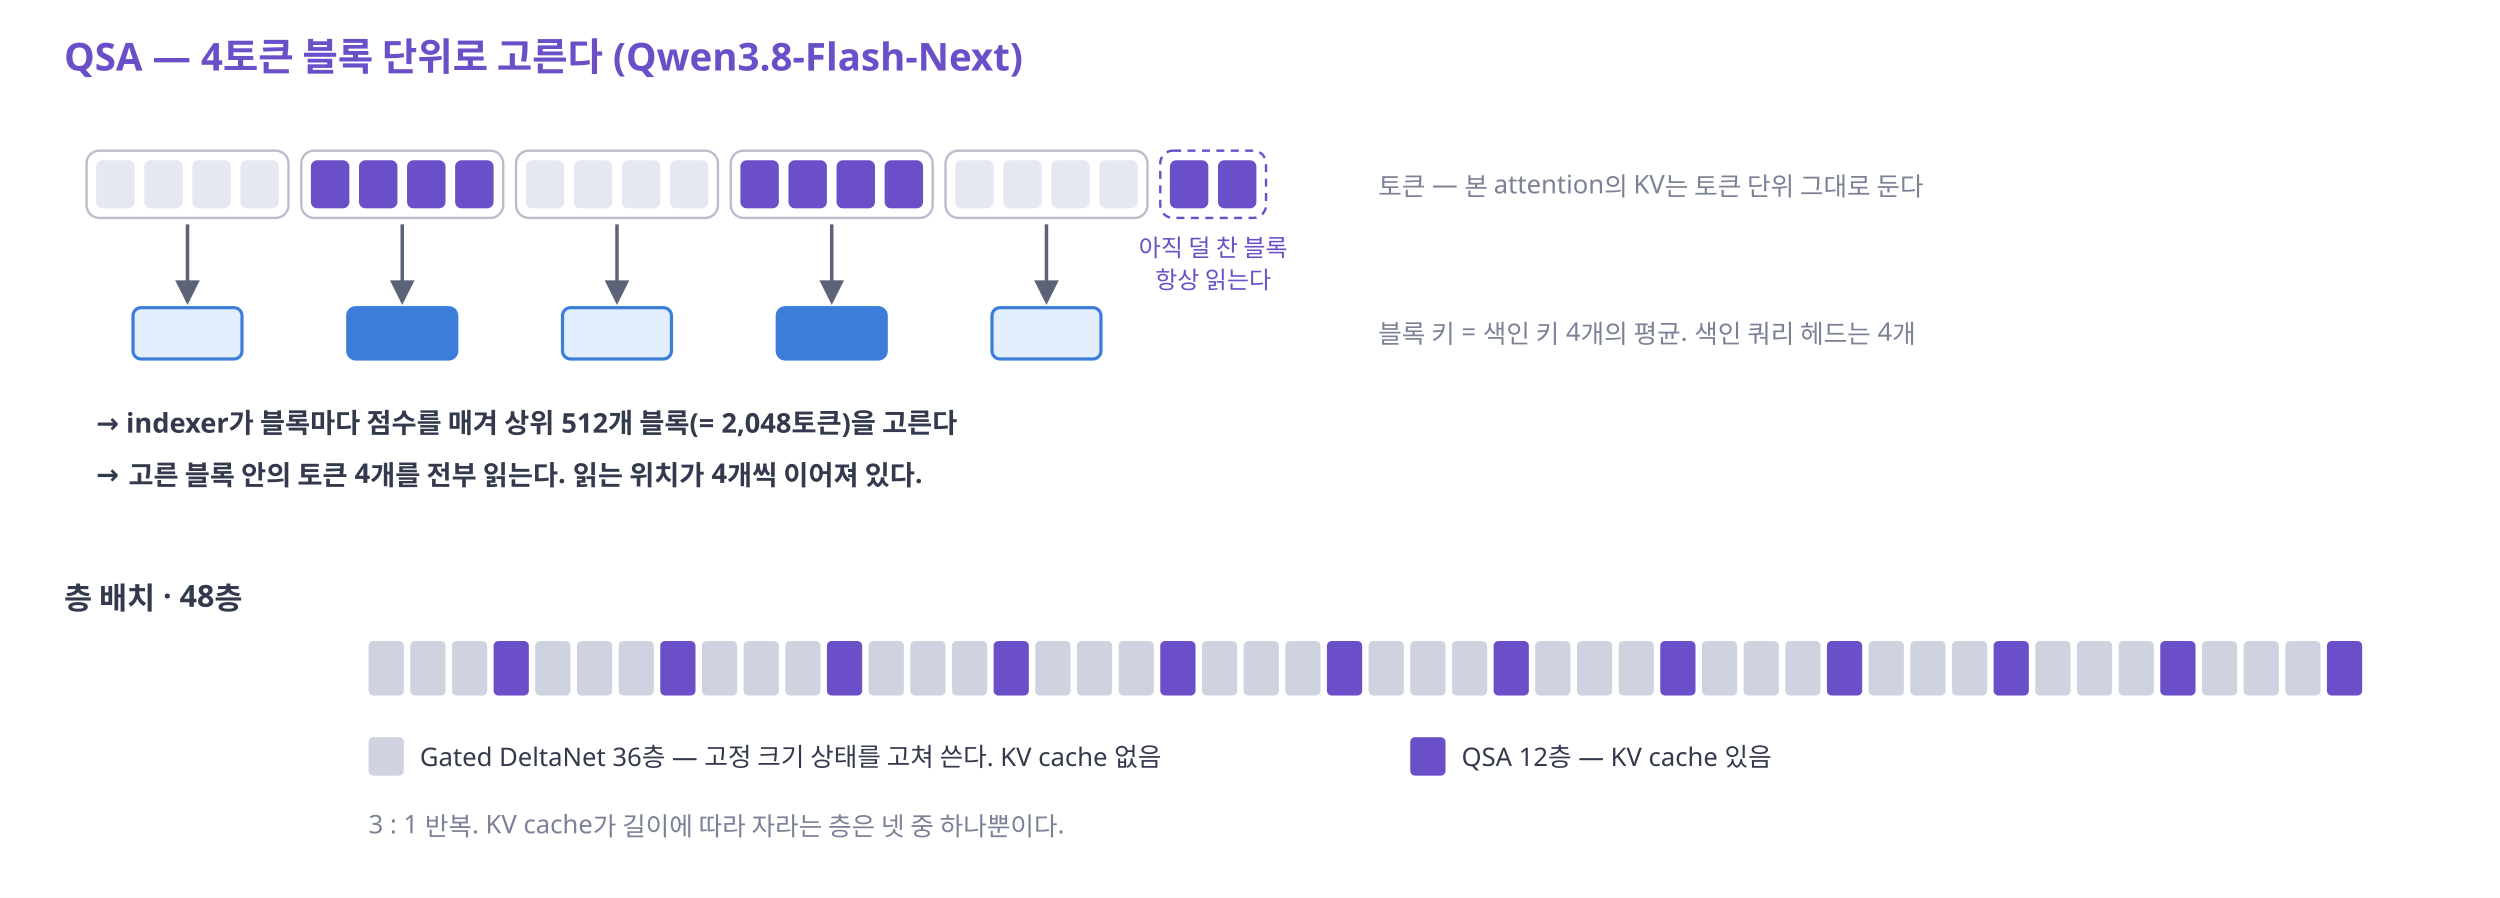
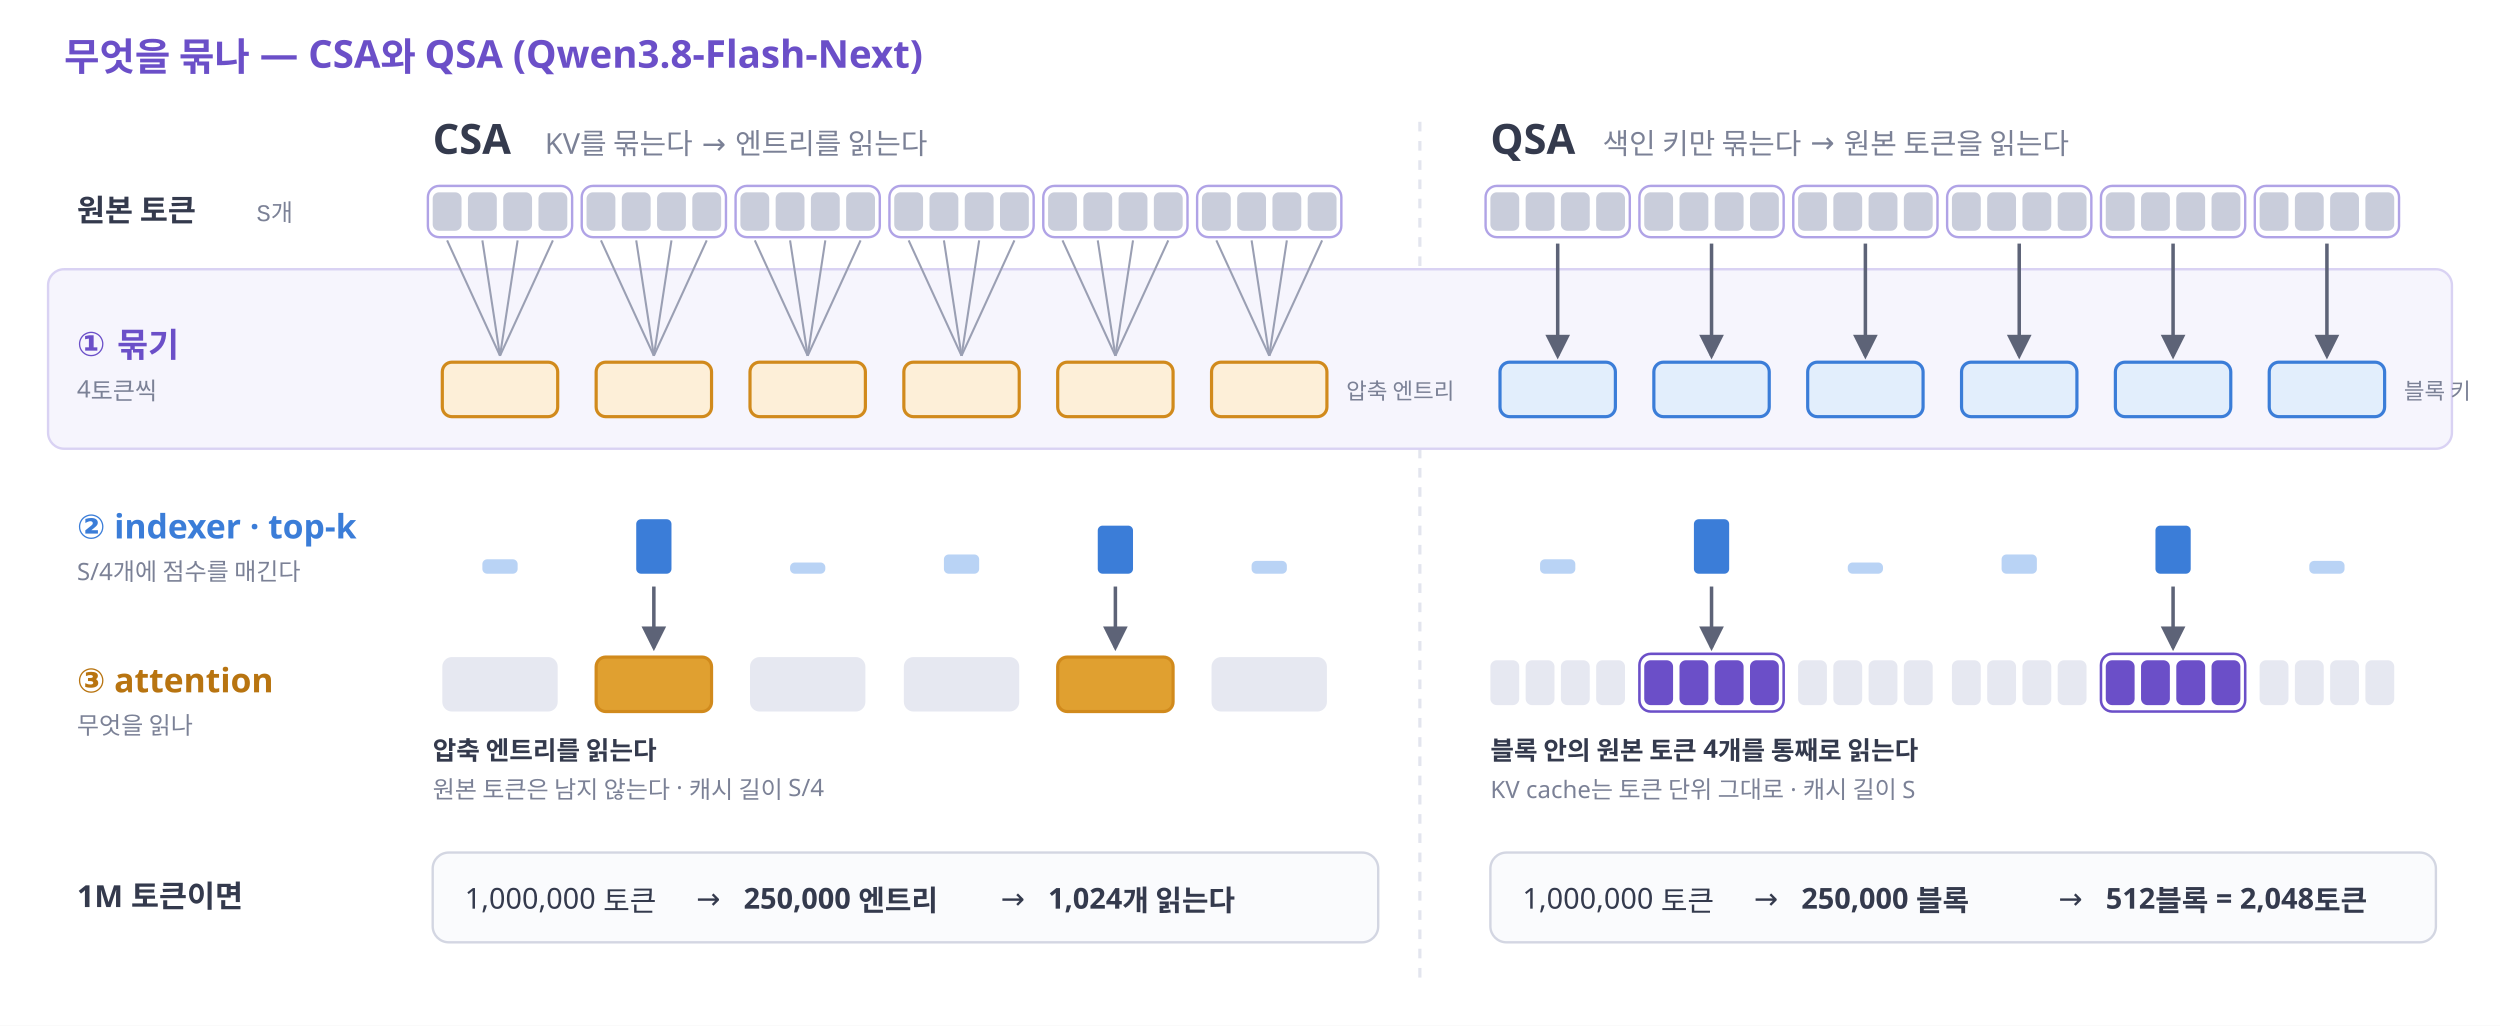
- <svg xmlns="http://www.w3.org/2000/svg" viewBox="0 0 1560 560" width="1560" height="560">
+ <svg xmlns="http://www.w3.org/2000/svg" viewBox="0 0 1560 640" width="1560" height="640">
  <defs>
    <marker id="ah" viewBox="0 0 10 10" refX="8.5" refY="5" markerWidth="7" markerHeight="7" orient="auto-start-reverse">
      <path d="M0,0 L10,5 L0,10 z" fill="#5d6377" />
    </marker>
  </defs>
  <rect width="100%" height="100%" fill="#ffffff" />
-   <text x="40" y="44" font-family="'Noto Sans KR','Malgun Gothic',sans-serif" font-size="24" text-anchor="start" font-weight="700" fill="#6b4fc8">QSA — 4토큰 블록 단위로 고른다 (Qwen3.8-Flash-Next)</text>
-   <rect x="60" y="100" width="24" height="30" rx="4" fill="#e6e8f1" stroke="none" stroke-width="2" />
-   <rect x="90" y="100" width="24" height="30" rx="4" fill="#e6e8f1" stroke="none" stroke-width="2" />
-   <rect x="120" y="100" width="24" height="30" rx="4" fill="#e6e8f1" stroke="none" stroke-width="2" />
-   <rect x="150" y="100" width="24" height="30" rx="4" fill="#e6e8f1" stroke="none" stroke-width="2" />
-   <rect x="194" y="100" width="24" height="30" rx="4" fill="#6b4fc8" stroke="none" stroke-width="2" />
-   <rect x="224" y="100" width="24" height="30" rx="4" fill="#6b4fc8" stroke="none" stroke-width="2" />
-   <rect x="254" y="100" width="24" height="30" rx="4" fill="#6b4fc8" stroke="none" stroke-width="2" />
-   <rect x="284" y="100" width="24" height="30" rx="4" fill="#6b4fc8" stroke="none" stroke-width="2" />
-   <rect x="328" y="100" width="24" height="30" rx="4" fill="#e6e8f1" stroke="none" stroke-width="2" />
-   <rect x="358" y="100" width="24" height="30" rx="4" fill="#e6e8f1" stroke="none" stroke-width="2" />
-   <rect x="388" y="100" width="24" height="30" rx="4" fill="#e6e8f1" stroke="none" stroke-width="2" />
-   <rect x="418" y="100" width="24" height="30" rx="4" fill="#e6e8f1" stroke="none" stroke-width="2" />
-   <rect x="462" y="100" width="24" height="30" rx="4" fill="#6b4fc8" stroke="none" stroke-width="2" />
-   <rect x="492" y="100" width="24" height="30" rx="4" fill="#6b4fc8" stroke="none" stroke-width="2" />
-   <rect x="522" y="100" width="24" height="30" rx="4" fill="#6b4fc8" stroke="none" stroke-width="2" />
-   <rect x="552" y="100" width="24" height="30" rx="4" fill="#6b4fc8" stroke="none" stroke-width="2" />
-   <rect x="596" y="100" width="24" height="30" rx="4" fill="#e6e8f1" stroke="none" stroke-width="2" />
-   <rect x="626" y="100" width="24" height="30" rx="4" fill="#e6e8f1" stroke="none" stroke-width="2" />
-   <rect x="656" y="100" width="24" height="30" rx="4" fill="#e6e8f1" stroke="none" stroke-width="2" />
-   <rect x="686" y="100" width="24" height="30" rx="4" fill="#e6e8f1" stroke="none" stroke-width="2" />
-   <rect x="730" y="100" width="24" height="30" rx="4" fill="#6b4fc8" stroke="none" stroke-width="2" />
-   <rect x="760" y="100" width="24" height="30" rx="4" fill="#6b4fc8" stroke="none" stroke-width="2" />
-   <rect x="54" y="94" width="126" height="42" rx="8" fill="none" stroke="#b9bdcc" stroke-width="1.5" />
-   <line x1="117" y1="140" x2="117" y2="188" stroke="#5d6377" stroke-width="2.2" marker-end="url(#ah)" />
-   <rect x="83" y="192" width="68" height="32" rx="5" fill="#e2eefc" stroke="#3b7dd8" stroke-width="2" />
-   <rect x="188" y="94" width="126" height="42" rx="8" fill="none" stroke="#b9bdcc" stroke-width="1.5" />
-   <line x1="251" y1="140" x2="251" y2="188" stroke="#5d6377" stroke-width="2.2" marker-end="url(#ah)" />
-   <rect x="217" y="192" width="68" height="32" rx="5" fill="#3b7dd8" stroke="#3b7dd8" stroke-width="2" />
-   <rect x="322" y="94" width="126" height="42" rx="8" fill="none" stroke="#b9bdcc" stroke-width="1.5" />
-   <line x1="385" y1="140" x2="385" y2="188" stroke="#5d6377" stroke-width="2.2" marker-end="url(#ah)" />
-   <rect x="351" y="192" width="68" height="32" rx="5" fill="#e2eefc" stroke="#3b7dd8" stroke-width="2" />
-   <rect x="456" y="94" width="126" height="42" rx="8" fill="none" stroke="#b9bdcc" stroke-width="1.5" />
-   <line x1="519" y1="140" x2="519" y2="188" stroke="#5d6377" stroke-width="2.2" marker-end="url(#ah)" />
-   <rect x="485" y="192" width="68" height="32" rx="5" fill="#3b7dd8" stroke="#3b7dd8" stroke-width="2" />
-   <rect x="590" y="94" width="126" height="42" rx="8" fill="none" stroke="#b9bdcc" stroke-width="1.5" />
-   <line x1="653" y1="140" x2="653" y2="188" stroke="#5d6377" stroke-width="2.2" marker-end="url(#ah)" />
-   <rect x="619" y="192" width="68" height="32" rx="5" fill="#e2eefc" stroke="#3b7dd8" stroke-width="2" />
-   <rect x="724" y="94" width="66" height="42" rx="8" fill="none" stroke="#6b4fc8" stroke-width="1.5" stroke-dasharray="5 4" />
-   <text x="757" y="160" font-family="'Noto Sans KR','Malgun Gothic',sans-serif" font-size="15" text-anchor="middle" font-weight="400" fill="#6b4fc8">아직 덜 찬 블록</text>
-   <text x="757" y="180" font-family="'Noto Sans KR','Malgun Gothic',sans-serif" font-size="15" text-anchor="middle" font-weight="400" fill="#6b4fc8">항상 읽는다</text>
-   <text x="860" y="122" font-family="'Noto Sans KR','Malgun Gothic',sans-serif" font-size="16" text-anchor="start" font-weight="400" fill="#7b8196">토큰 — 본 attention의 KV는 토큰 단위 그대로 둔다</text>
-   <text x="860" y="214" font-family="'Noto Sans KR','Malgun Gothic',sans-serif" font-size="16" text-anchor="start" font-weight="400" fill="#7b8196">블록 키 = 색인 키 4개의 평균.  색인 쿼리 헤드는 4개</text>
-   <text x="60" y="270" font-family="'Noto Sans KR','Malgun Gothic',sans-serif" font-size="17" text-anchor="start" font-weight="600" fill="#343a4d">→  indexer가 블록마다 점수를 매겨 상위 512개 블록(= 2,048토큰)을 고른다</text>
-   <text x="60" y="302" font-family="'Noto Sans KR','Malgun Gothic',sans-serif" font-size="17" text-anchor="start" font-weight="600" fill="#343a4d">→  고른 블록 안의 토큰 4개를 전부 읽는다.  읽는 위치가 4개씩 이어져 있다.</text>
-   <text x="40" y="380" font-family="'Noto Sans KR','Malgun Gothic',sans-serif" font-size="19" text-anchor="start" font-weight="700" fill="#343a4d">층 배치 · 48층</text>
-   <rect x="230" y="400" width="22" height="34" rx="3" fill="#cfd3e0" stroke="none" stroke-width="2" />
-   <rect x="256" y="400" width="22" height="34" rx="3" fill="#cfd3e0" stroke="none" stroke-width="2" />
-   <rect x="282" y="400" width="22" height="34" rx="3" fill="#cfd3e0" stroke="none" stroke-width="2" />
-   <rect x="308" y="400" width="22" height="34" rx="3" fill="#6b4fc8" stroke="none" stroke-width="2" />
-   <rect x="334" y="400" width="22" height="34" rx="3" fill="#cfd3e0" stroke="none" stroke-width="2" />
-   <rect x="360" y="400" width="22" height="34" rx="3" fill="#cfd3e0" stroke="none" stroke-width="2" />
-   <rect x="386" y="400" width="22" height="34" rx="3" fill="#cfd3e0" stroke="none" stroke-width="2" />
-   <rect x="412" y="400" width="22" height="34" rx="3" fill="#6b4fc8" stroke="none" stroke-width="2" />
-   <rect x="438" y="400" width="22" height="34" rx="3" fill="#cfd3e0" stroke="none" stroke-width="2" />
-   <rect x="464" y="400" width="22" height="34" rx="3" fill="#cfd3e0" stroke="none" stroke-width="2" />
-   <rect x="490" y="400" width="22" height="34" rx="3" fill="#cfd3e0" stroke="none" stroke-width="2" />
-   <rect x="516" y="400" width="22" height="34" rx="3" fill="#6b4fc8" stroke="none" stroke-width="2" />
-   <rect x="542" y="400" width="22" height="34" rx="3" fill="#cfd3e0" stroke="none" stroke-width="2" />
-   <rect x="568" y="400" width="22" height="34" rx="3" fill="#cfd3e0" stroke="none" stroke-width="2" />
-   <rect x="594" y="400" width="22" height="34" rx="3" fill="#cfd3e0" stroke="none" stroke-width="2" />
-   <rect x="620" y="400" width="22" height="34" rx="3" fill="#6b4fc8" stroke="none" stroke-width="2" />
-   <rect x="646" y="400" width="22" height="34" rx="3" fill="#cfd3e0" stroke="none" stroke-width="2" />
-   <rect x="672" y="400" width="22" height="34" rx="3" fill="#cfd3e0" stroke="none" stroke-width="2" />
-   <rect x="698" y="400" width="22" height="34" rx="3" fill="#cfd3e0" stroke="none" stroke-width="2" />
-   <rect x="724" y="400" width="22" height="34" rx="3" fill="#6b4fc8" stroke="none" stroke-width="2" />
-   <rect x="750" y="400" width="22" height="34" rx="3" fill="#cfd3e0" stroke="none" stroke-width="2" />
-   <rect x="776" y="400" width="22" height="34" rx="3" fill="#cfd3e0" stroke="none" stroke-width="2" />
-   <rect x="802" y="400" width="22" height="34" rx="3" fill="#cfd3e0" stroke="none" stroke-width="2" />
-   <rect x="828" y="400" width="22" height="34" rx="3" fill="#6b4fc8" stroke="none" stroke-width="2" />
-   <rect x="854" y="400" width="22" height="34" rx="3" fill="#cfd3e0" stroke="none" stroke-width="2" />
-   <rect x="880" y="400" width="22" height="34" rx="3" fill="#cfd3e0" stroke="none" stroke-width="2" />
-   <rect x="906" y="400" width="22" height="34" rx="3" fill="#cfd3e0" stroke="none" stroke-width="2" />
-   <rect x="932" y="400" width="22" height="34" rx="3" fill="#6b4fc8" stroke="none" stroke-width="2" />
-   <rect x="958" y="400" width="22" height="34" rx="3" fill="#cfd3e0" stroke="none" stroke-width="2" />
-   <rect x="984" y="400" width="22" height="34" rx="3" fill="#cfd3e0" stroke="none" stroke-width="2" />
-   <rect x="1010" y="400" width="22" height="34" rx="3" fill="#cfd3e0" stroke="none" stroke-width="2" />
-   <rect x="1036" y="400" width="22" height="34" rx="3" fill="#6b4fc8" stroke="none" stroke-width="2" />
-   <rect x="1062" y="400" width="22" height="34" rx="3" fill="#cfd3e0" stroke="none" stroke-width="2" />
-   <rect x="1088" y="400" width="22" height="34" rx="3" fill="#cfd3e0" stroke="none" stroke-width="2" />
-   <rect x="1114" y="400" width="22" height="34" rx="3" fill="#cfd3e0" stroke="none" stroke-width="2" />
-   <rect x="1140" y="400" width="22" height="34" rx="3" fill="#6b4fc8" stroke="none" stroke-width="2" />
-   <rect x="1166" y="400" width="22" height="34" rx="3" fill="#cfd3e0" stroke="none" stroke-width="2" />
-   <rect x="1192" y="400" width="22" height="34" rx="3" fill="#cfd3e0" stroke="none" stroke-width="2" />
-   <rect x="1218" y="400" width="22" height="34" rx="3" fill="#cfd3e0" stroke="none" stroke-width="2" />
-   <rect x="1244" y="400" width="22" height="34" rx="3" fill="#6b4fc8" stroke="none" stroke-width="2" />
-   <rect x="1270" y="400" width="22" height="34" rx="3" fill="#cfd3e0" stroke="none" stroke-width="2" />
-   <rect x="1296" y="400" width="22" height="34" rx="3" fill="#cfd3e0" stroke="none" stroke-width="2" />
-   <rect x="1322" y="400" width="22" height="34" rx="3" fill="#cfd3e0" stroke="none" stroke-width="2" />
-   <rect x="1348" y="400" width="22" height="34" rx="3" fill="#6b4fc8" stroke="none" stroke-width="2" />
-   <rect x="1374" y="400" width="22" height="34" rx="3" fill="#cfd3e0" stroke="none" stroke-width="2" />
-   <rect x="1400" y="400" width="22" height="34" rx="3" fill="#cfd3e0" stroke="none" stroke-width="2" />
-   <rect x="1426" y="400" width="22" height="34" rx="3" fill="#cfd3e0" stroke="none" stroke-width="2" />
-   <rect x="1452" y="400" width="22" height="34" rx="3" fill="#6b4fc8" stroke="none" stroke-width="2" />
-   <rect x="230" y="460" width="22" height="24" rx="3" fill="#cfd3e0" stroke="none" stroke-width="2" />
-   <text x="262" y="478" font-family="'Noto Sans KR','Malgun Gothic',sans-serif" font-size="16" text-anchor="start" font-weight="400" fill="#343a4d">Gated DeltaNet 36층 — 고정 크기 상태를 고쳐 쓴다. KV cache 없음</text>
-   <rect x="880" y="460" width="22" height="24" rx="3" fill="#6b4fc8" stroke="none" stroke-width="2" />
-   <text x="912" y="478" font-family="'Noto Sans KR','Malgun Gothic',sans-serif" font-size="16" text-anchor="start" font-weight="400" fill="#343a4d">QSA 12층 — KV cache 있음</text>
-   <text x="230" y="520" font-family="'Noto Sans KR','Malgun Gothic',sans-serif" font-size="16" text-anchor="start" font-weight="400" fill="#7b8196">3 : 1 반복.  KV cache가 길이에 따라 자라는 층은 넷 중 하나뿐이다.</text>
+   <text x="40" y="44" font-family="'Noto Sans KR','Malgun Gothic',sans-serif" font-size="24" text-anchor="start" font-weight="700" fill="#6b4fc8">무엇을 묶나 — CSA와 QSA (Qwen3.8-Flash-Next)</text>
+   <text x="270" y="96" font-family="'Noto Sans KR','Malgun Gothic',sans-serif" font-size="26" text-anchor="start" font-weight="700" fill="#343a4d">CSA</text>
+   <text x="340" y="96" font-family="'Noto Sans KR','Malgun Gothic',sans-serif" font-size="18" text-anchor="start" font-weight="400" fill="#7b8196">KV를 묶는다 → 엔트리를 읽는다</text>
+   <text x="930" y="96" font-family="'Noto Sans KR','Malgun Gothic',sans-serif" font-size="26" text-anchor="start" font-weight="700" fill="#343a4d">QSA</text>
+   <text x="1000" y="96" font-family="'Noto Sans KR','Malgun Gothic',sans-serif" font-size="18" text-anchor="start" font-weight="400" fill="#7b8196">색인 키만 묶는다 → 원본 토큰을 읽는다</text>
+   <line x1="886" y1="76" x2="886" y2="610" stroke="#e3e5ee" stroke-width="2" stroke-dasharray="6 6" />
+   <rect x="30" y="168" width="1500" height="112" rx="10" fill="#f6f5fd" stroke="#d9d2f3" stroke-width="1.5" />
+   <text x="48" y="138" font-family="'Noto Sans KR','Malgun Gothic',sans-serif" font-size="19" text-anchor="start" font-weight="700" fill="#343a4d">원본 토큰</text>
+   <text x="160" y="138" font-family="Consolas,'Courier New',monospace" font-size="15" text-anchor="start" font-weight="400" fill="#7b8196">S개</text>
+   <text x="48" y="222" font-family="'Noto Sans KR','Malgun Gothic',sans-serif" font-size="21" text-anchor="start" font-weight="700" fill="#6b4fc8">① 묶기</text>
+   <text x="48" y="248" font-family="'Noto Sans KR','Malgun Gothic',sans-serif" font-size="15" text-anchor="start" font-weight="400" fill="#7b8196">4토큰씩</text>
+   <text x="48" y="336" font-family="'Noto Sans KR','Malgun Gothic',sans-serif" font-size="21" text-anchor="start" font-weight="700" fill="#3b7dd8">② indexer · top-k</text>
+   <text x="48" y="362" font-family="'Noto Sans KR','Malgun Gothic',sans-serif" font-size="15" text-anchor="start" font-weight="400" fill="#7b8196">S/4개에 점수를 매긴다</text>
+   <text x="48" y="432" font-family="'Noto Sans KR','Malgun Gothic',sans-serif" font-size="21" text-anchor="start" font-weight="700" fill="#b87410">③ attention</text>
+   <text x="48" y="458" font-family="'Noto Sans KR','Malgun Gothic',sans-serif" font-size="15" text-anchor="start" font-weight="400" fill="#7b8196">무엇을 읽나</text>
+   <text x="48" y="566" font-family="'Noto Sans KR','Malgun Gothic',sans-serif" font-size="19" text-anchor="start" font-weight="700" fill="#343a4d">1M 토큰이면</text>
+   <rect x="270" y="120" width="18" height="24" rx="4" fill="#c9cddb" stroke="none" stroke-width="2" />
+   <rect x="292" y="120" width="18" height="24" rx="4" fill="#c9cddb" stroke="none" stroke-width="2" />
+   <rect x="314" y="120" width="18" height="24" rx="4" fill="#c9cddb" stroke="none" stroke-width="2" />
+   <rect x="336" y="120" width="18" height="24" rx="4" fill="#c9cddb" stroke="none" stroke-width="2" />
+   <rect x="267" y="116" width="90" height="32" rx="7" fill="none" stroke="#b0a3e6" stroke-width="1.5" />
+   <line x1="279.0" y1="150" x2="312.0" y2="222" stroke="#9a9fb3" stroke-width="1.3" />
+   <line x1="301.0" y1="150" x2="312.0" y2="222" stroke="#9a9fb3" stroke-width="1.3" />
+   <line x1="323.0" y1="150" x2="312.0" y2="222" stroke="#9a9fb3" stroke-width="1.3" />
+   <line x1="345.0" y1="150" x2="312.0" y2="222" stroke="#9a9fb3" stroke-width="1.3" />
+   <rect x="276.0" y="226" width="72" height="34" rx="6" fill="#fdefd8" stroke="#d18a1c" stroke-width="2" />
+   <rect x="301.0" y="349" width="22" height="9" rx="3" fill="#b9d3f5" stroke="none" stroke-width="2" />
+   <rect x="276.0" y="410" width="72" height="34" rx="6" fill="#e6e8f1" stroke="none" stroke-width="2" />
+   <rect x="366" y="120" width="18" height="24" rx="4" fill="#c9cddb" stroke="none" stroke-width="2" />
+   <rect x="388" y="120" width="18" height="24" rx="4" fill="#c9cddb" stroke="none" stroke-width="2" />
+   <rect x="410" y="120" width="18" height="24" rx="4" fill="#c9cddb" stroke="none" stroke-width="2" />
+   <rect x="432" y="120" width="18" height="24" rx="4" fill="#c9cddb" stroke="none" stroke-width="2" />
+   <rect x="363" y="116" width="90" height="32" rx="7" fill="none" stroke="#b0a3e6" stroke-width="1.5" />
+   <line x1="375.0" y1="150" x2="408.0" y2="222" stroke="#9a9fb3" stroke-width="1.3" />
+   <line x1="397.0" y1="150" x2="408.0" y2="222" stroke="#9a9fb3" stroke-width="1.3" />
+   <line x1="419.0" y1="150" x2="408.0" y2="222" stroke="#9a9fb3" stroke-width="1.3" />
+   <line x1="441.0" y1="150" x2="408.0" y2="222" stroke="#9a9fb3" stroke-width="1.3" />
+   <rect x="372.0" y="226" width="72" height="34" rx="6" fill="#fdefd8" stroke="#d18a1c" stroke-width="2" />
+   <rect x="397.0" y="324" width="22" height="34" rx="3" fill="#3b7dd8" stroke="none" stroke-width="2" />
+   <line x1="408.0" y1="366" x2="408.0" y2="404" stroke="#5d6377" stroke-width="2.2" marker-end="url(#ah)" />
+   <rect x="372.0" y="410" width="72" height="34" rx="6" fill="#e0a030" stroke="#d18a1c" stroke-width="2" />
+   <rect x="462" y="120" width="18" height="24" rx="4" fill="#c9cddb" stroke="none" stroke-width="2" />
+   <rect x="484" y="120" width="18" height="24" rx="4" fill="#c9cddb" stroke="none" stroke-width="2" />
+   <rect x="506" y="120" width="18" height="24" rx="4" fill="#c9cddb" stroke="none" stroke-width="2" />
+   <rect x="528" y="120" width="18" height="24" rx="4" fill="#c9cddb" stroke="none" stroke-width="2" />
+   <rect x="459" y="116" width="90" height="32" rx="7" fill="none" stroke="#b0a3e6" stroke-width="1.5" />
+   <line x1="471.0" y1="150" x2="504.0" y2="222" stroke="#9a9fb3" stroke-width="1.3" />
+   <line x1="493.0" y1="150" x2="504.0" y2="222" stroke="#9a9fb3" stroke-width="1.3" />
+   <line x1="515.0" y1="150" x2="504.0" y2="222" stroke="#9a9fb3" stroke-width="1.3" />
+   <line x1="537.0" y1="150" x2="504.0" y2="222" stroke="#9a9fb3" stroke-width="1.3" />
+   <rect x="468.0" y="226" width="72" height="34" rx="6" fill="#fdefd8" stroke="#d18a1c" stroke-width="2" />
+   <rect x="493.0" y="351" width="22" height="7" rx="3" fill="#b9d3f5" stroke="none" stroke-width="2" />
+   <rect x="468.0" y="410" width="72" height="34" rx="6" fill="#e6e8f1" stroke="none" stroke-width="2" />
+   <rect x="558" y="120" width="18" height="24" rx="4" fill="#c9cddb" stroke="none" stroke-width="2" />
+   <rect x="580" y="120" width="18" height="24" rx="4" fill="#c9cddb" stroke="none" stroke-width="2" />
+   <rect x="602" y="120" width="18" height="24" rx="4" fill="#c9cddb" stroke="none" stroke-width="2" />
+   <rect x="624" y="120" width="18" height="24" rx="4" fill="#c9cddb" stroke="none" stroke-width="2" />
+   <rect x="555" y="116" width="90" height="32" rx="7" fill="none" stroke="#b0a3e6" stroke-width="1.5" />
+   <line x1="567.0" y1="150" x2="600.0" y2="222" stroke="#9a9fb3" stroke-width="1.3" />
+   <line x1="589.0" y1="150" x2="600.0" y2="222" stroke="#9a9fb3" stroke-width="1.3" />
+   <line x1="611.0" y1="150" x2="600.0" y2="222" stroke="#9a9fb3" stroke-width="1.3" />
+   <line x1="633.0" y1="150" x2="600.0" y2="222" stroke="#9a9fb3" stroke-width="1.3" />
+   <rect x="564.0" y="226" width="72" height="34" rx="6" fill="#fdefd8" stroke="#d18a1c" stroke-width="2" />
+   <rect x="589.0" y="346" width="22" height="12" rx="3" fill="#b9d3f5" stroke="none" stroke-width="2" />
+   <rect x="564.0" y="410" width="72" height="34" rx="6" fill="#e6e8f1" stroke="none" stroke-width="2" />
+   <rect x="654" y="120" width="18" height="24" rx="4" fill="#c9cddb" stroke="none" stroke-width="2" />
+   <rect x="676" y="120" width="18" height="24" rx="4" fill="#c9cddb" stroke="none" stroke-width="2" />
+   <rect x="698" y="120" width="18" height="24" rx="4" fill="#c9cddb" stroke="none" stroke-width="2" />
+   <rect x="720" y="120" width="18" height="24" rx="4" fill="#c9cddb" stroke="none" stroke-width="2" />
+   <rect x="651" y="116" width="90" height="32" rx="7" fill="none" stroke="#b0a3e6" stroke-width="1.5" />
+   <line x1="663.0" y1="150" x2="696.0" y2="222" stroke="#9a9fb3" stroke-width="1.3" />
+   <line x1="685.0" y1="150" x2="696.0" y2="222" stroke="#9a9fb3" stroke-width="1.3" />
+   <line x1="707.0" y1="150" x2="696.0" y2="222" stroke="#9a9fb3" stroke-width="1.3" />
+   <line x1="729.0" y1="150" x2="696.0" y2="222" stroke="#9a9fb3" stroke-width="1.3" />
+   <rect x="660.0" y="226" width="72" height="34" rx="6" fill="#fdefd8" stroke="#d18a1c" stroke-width="2" />
+   <rect x="685.0" y="328" width="22" height="30" rx="3" fill="#3b7dd8" stroke="none" stroke-width="2" />
+   <line x1="696.0" y1="366" x2="696.0" y2="404" stroke="#5d6377" stroke-width="2.2" marker-end="url(#ah)" />
+   <rect x="660.0" y="410" width="72" height="34" rx="6" fill="#e0a030" stroke="#d18a1c" stroke-width="2" />
+   <rect x="750" y="120" width="18" height="24" rx="4" fill="#c9cddb" stroke="none" stroke-width="2" />
+   <rect x="772" y="120" width="18" height="24" rx="4" fill="#c9cddb" stroke="none" stroke-width="2" />
+   <rect x="794" y="120" width="18" height="24" rx="4" fill="#c9cddb" stroke="none" stroke-width="2" />
+   <rect x="816" y="120" width="18" height="24" rx="4" fill="#c9cddb" stroke="none" stroke-width="2" />
+   <rect x="747" y="116" width="90" height="32" rx="7" fill="none" stroke="#b0a3e6" stroke-width="1.5" />
+   <line x1="759.0" y1="150" x2="792.0" y2="222" stroke="#9a9fb3" stroke-width="1.3" />
+   <line x1="781.0" y1="150" x2="792.0" y2="222" stroke="#9a9fb3" stroke-width="1.3" />
+   <line x1="803.0" y1="150" x2="792.0" y2="222" stroke="#9a9fb3" stroke-width="1.3" />
+   <line x1="825.0" y1="150" x2="792.0" y2="222" stroke="#9a9fb3" stroke-width="1.3" />
+   <rect x="756.0" y="226" width="72" height="34" rx="6" fill="#fdefd8" stroke="#d18a1c" stroke-width="2" />
+   <rect x="781.0" y="350" width="22" height="8" rx="3" fill="#b9d3f5" stroke="none" stroke-width="2" />
+   <rect x="756.0" y="410" width="72" height="34" rx="6" fill="#e6e8f1" stroke="none" stroke-width="2" />
+   <rect x="930" y="120" width="18" height="24" rx="4" fill="#c9cddb" stroke="none" stroke-width="2" />
+   <rect x="952" y="120" width="18" height="24" rx="4" fill="#c9cddb" stroke="none" stroke-width="2" />
+   <rect x="974" y="120" width="18" height="24" rx="4" fill="#c9cddb" stroke="none" stroke-width="2" />
+   <rect x="996" y="120" width="18" height="24" rx="4" fill="#c9cddb" stroke="none" stroke-width="2" />
+   <rect x="927" y="116" width="90" height="32" rx="7" fill="none" stroke="#b0a3e6" stroke-width="1.5" />
+   <line x1="972.0" y1="152" x2="972.0" y2="222" stroke="#5d6377" stroke-width="2.2" marker-end="url(#ah)" />
+   <rect x="936.0" y="226" width="72" height="34" rx="6" fill="#e2eefc" stroke="#3b7dd8" stroke-width="2" />
+   <rect x="961.0" y="349" width="22" height="9" rx="3" fill="#b9d3f5" stroke="none" stroke-width="2" />
+   <rect x="930" y="412" width="18" height="28" rx="4" fill="#e6e8f1" stroke="none" stroke-width="2" />
+   <rect x="952" y="412" width="18" height="28" rx="4" fill="#e6e8f1" stroke="none" stroke-width="2" />
+   <rect x="974" y="412" width="18" height="28" rx="4" fill="#e6e8f1" stroke="none" stroke-width="2" />
+   <rect x="996" y="412" width="18" height="28" rx="4" fill="#e6e8f1" stroke="none" stroke-width="2" />
+   <rect x="1026" y="120" width="18" height="24" rx="4" fill="#c9cddb" stroke="none" stroke-width="2" />
+   <rect x="1048" y="120" width="18" height="24" rx="4" fill="#c9cddb" stroke="none" stroke-width="2" />
+   <rect x="1070" y="120" width="18" height="24" rx="4" fill="#c9cddb" stroke="none" stroke-width="2" />
+   <rect x="1092" y="120" width="18" height="24" rx="4" fill="#c9cddb" stroke="none" stroke-width="2" />
+   <rect x="1023" y="116" width="90" height="32" rx="7" fill="none" stroke="#b0a3e6" stroke-width="1.5" />
+   <line x1="1068.0" y1="152" x2="1068.0" y2="222" stroke="#5d6377" stroke-width="2.2" marker-end="url(#ah)" />
+   <rect x="1032.0" y="226" width="72" height="34" rx="6" fill="#e2eefc" stroke="#3b7dd8" stroke-width="2" />
+   <rect x="1057.0" y="324" width="22" height="34" rx="3" fill="#3b7dd8" stroke="none" stroke-width="2" />
+   <line x1="1068.0" y1="366" x2="1068.0" y2="404" stroke="#5d6377" stroke-width="2.2" marker-end="url(#ah)" />
+   <rect x="1026" y="412" width="18" height="28" rx="4" fill="#6b4fc8" stroke="none" stroke-width="2" />
+   <rect x="1048" y="412" width="18" height="28" rx="4" fill="#6b4fc8" stroke="none" stroke-width="2" />
+   <rect x="1070" y="412" width="18" height="28" rx="4" fill="#6b4fc8" stroke="none" stroke-width="2" />
+   <rect x="1092" y="412" width="18" height="28" rx="4" fill="#6b4fc8" stroke="none" stroke-width="2" />
+   <rect x="1023" y="408" width="90" height="36" rx="7" fill="none" stroke="#6b4fc8" stroke-width="1.6" />
+   <rect x="1122" y="120" width="18" height="24" rx="4" fill="#c9cddb" stroke="none" stroke-width="2" />
+   <rect x="1144" y="120" width="18" height="24" rx="4" fill="#c9cddb" stroke="none" stroke-width="2" />
+   <rect x="1166" y="120" width="18" height="24" rx="4" fill="#c9cddb" stroke="none" stroke-width="2" />
+   <rect x="1188" y="120" width="18" height="24" rx="4" fill="#c9cddb" stroke="none" stroke-width="2" />
+   <rect x="1119" y="116" width="90" height="32" rx="7" fill="none" stroke="#b0a3e6" stroke-width="1.5" />
+   <line x1="1164.0" y1="152" x2="1164.0" y2="222" stroke="#5d6377" stroke-width="2.2" marker-end="url(#ah)" />
+   <rect x="1128.0" y="226" width="72" height="34" rx="6" fill="#e2eefc" stroke="#3b7dd8" stroke-width="2" />
+   <rect x="1153.0" y="351" width="22" height="7" rx="3" fill="#b9d3f5" stroke="none" stroke-width="2" />
+   <rect x="1122" y="412" width="18" height="28" rx="4" fill="#e6e8f1" stroke="none" stroke-width="2" />
+   <rect x="1144" y="412" width="18" height="28" rx="4" fill="#e6e8f1" stroke="none" stroke-width="2" />
+   <rect x="1166" y="412" width="18" height="28" rx="4" fill="#e6e8f1" stroke="none" stroke-width="2" />
+   <rect x="1188" y="412" width="18" height="28" rx="4" fill="#e6e8f1" stroke="none" stroke-width="2" />
+   <rect x="1218" y="120" width="18" height="24" rx="4" fill="#c9cddb" stroke="none" stroke-width="2" />
+   <rect x="1240" y="120" width="18" height="24" rx="4" fill="#c9cddb" stroke="none" stroke-width="2" />
+   <rect x="1262" y="120" width="18" height="24" rx="4" fill="#c9cddb" stroke="none" stroke-width="2" />
+   <rect x="1284" y="120" width="18" height="24" rx="4" fill="#c9cddb" stroke="none" stroke-width="2" />
+   <rect x="1215" y="116" width="90" height="32" rx="7" fill="none" stroke="#b0a3e6" stroke-width="1.5" />
+   <line x1="1260.0" y1="152" x2="1260.0" y2="222" stroke="#5d6377" stroke-width="2.2" marker-end="url(#ah)" />
+   <rect x="1224.0" y="226" width="72" height="34" rx="6" fill="#e2eefc" stroke="#3b7dd8" stroke-width="2" />
+   <rect x="1249.0" y="346" width="22" height="12" rx="3" fill="#b9d3f5" stroke="none" stroke-width="2" />
+   <rect x="1218" y="412" width="18" height="28" rx="4" fill="#e6e8f1" stroke="none" stroke-width="2" />
+   <rect x="1240" y="412" width="18" height="28" rx="4" fill="#e6e8f1" stroke="none" stroke-width="2" />
+   <rect x="1262" y="412" width="18" height="28" rx="4" fill="#e6e8f1" stroke="none" stroke-width="2" />
+   <rect x="1284" y="412" width="18" height="28" rx="4" fill="#e6e8f1" stroke="none" stroke-width="2" />
+   <rect x="1314" y="120" width="18" height="24" rx="4" fill="#c9cddb" stroke="none" stroke-width="2" />
+   <rect x="1336" y="120" width="18" height="24" rx="4" fill="#c9cddb" stroke="none" stroke-width="2" />
+   <rect x="1358" y="120" width="18" height="24" rx="4" fill="#c9cddb" stroke="none" stroke-width="2" />
+   <rect x="1380" y="120" width="18" height="24" rx="4" fill="#c9cddb" stroke="none" stroke-width="2" />
+   <rect x="1311" y="116" width="90" height="32" rx="7" fill="none" stroke="#b0a3e6" stroke-width="1.5" />
+   <line x1="1356.0" y1="152" x2="1356.0" y2="222" stroke="#5d6377" stroke-width="2.2" marker-end="url(#ah)" />
+   <rect x="1320.0" y="226" width="72" height="34" rx="6" fill="#e2eefc" stroke="#3b7dd8" stroke-width="2" />
+   <rect x="1345.0" y="328" width="22" height="30" rx="3" fill="#3b7dd8" stroke="none" stroke-width="2" />
+   <line x1="1356.0" y1="366" x2="1356.0" y2="404" stroke="#5d6377" stroke-width="2.2" marker-end="url(#ah)" />
+   <rect x="1314" y="412" width="18" height="28" rx="4" fill="#6b4fc8" stroke="none" stroke-width="2" />
+   <rect x="1336" y="412" width="18" height="28" rx="4" fill="#6b4fc8" stroke="none" stroke-width="2" />
+   <rect x="1358" y="412" width="18" height="28" rx="4" fill="#6b4fc8" stroke="none" stroke-width="2" />
+   <rect x="1380" y="412" width="18" height="28" rx="4" fill="#6b4fc8" stroke="none" stroke-width="2" />
+   <rect x="1311" y="408" width="90" height="36" rx="7" fill="none" stroke="#6b4fc8" stroke-width="1.6" />
+   <rect x="1410" y="120" width="18" height="24" rx="4" fill="#c9cddb" stroke="none" stroke-width="2" />
+   <rect x="1432" y="120" width="18" height="24" rx="4" fill="#c9cddb" stroke="none" stroke-width="2" />
+   <rect x="1454" y="120" width="18" height="24" rx="4" fill="#c9cddb" stroke="none" stroke-width="2" />
+   <rect x="1476" y="120" width="18" height="24" rx="4" fill="#c9cddb" stroke="none" stroke-width="2" />
+   <rect x="1407" y="116" width="90" height="32" rx="7" fill="none" stroke="#b0a3e6" stroke-width="1.5" />
+   <line x1="1452.0" y1="152" x2="1452.0" y2="222" stroke="#5d6377" stroke-width="2.2" marker-end="url(#ah)" />
+   <rect x="1416.0" y="226" width="72" height="34" rx="6" fill="#e2eefc" stroke="#3b7dd8" stroke-width="2" />
+   <rect x="1441.0" y="350" width="22" height="8" rx="3" fill="#b9d3f5" stroke="none" stroke-width="2" />
+   <rect x="1410" y="412" width="18" height="28" rx="4" fill="#e6e8f1" stroke="none" stroke-width="2" />
+   <rect x="1432" y="412" width="18" height="28" rx="4" fill="#e6e8f1" stroke="none" stroke-width="2" />
+   <rect x="1454" y="412" width="18" height="28" rx="4" fill="#e6e8f1" stroke="none" stroke-width="2" />
+   <rect x="1476" y="412" width="18" height="28" rx="4" fill="#e6e8f1" stroke="none" stroke-width="2" />
+   <text x="840" y="249" font-family="'Noto Sans KR','Malgun Gothic',sans-serif" font-size="14" text-anchor="start" font-weight="400" fill="#7b8196">압축 엔트리</text>
+   <text x="1500" y="249" font-family="'Noto Sans KR','Malgun Gothic',sans-serif" font-size="14" text-anchor="start" font-weight="400" fill="#7b8196">블록 키</text>
+   <text x="270" y="474" font-family="'Noto Sans KR','Malgun Gothic',sans-serif" font-size="16" text-anchor="start" font-weight="700" fill="#343a4d">압축 엔트리를 읽는다</text>
+   <text x="270" y="498" font-family="'Noto Sans KR','Malgun Gothic',sans-serif" font-size="15" text-anchor="start" font-weight="400" fill="#7b8196">원본 토큰은 남지 않는다 · 캐시 길이 S/4</text>
+   <text x="930" y="474" font-family="'Noto Sans KR','Malgun Gothic',sans-serif" font-size="16" text-anchor="start" font-weight="700" fill="#343a4d">블록 안의 원본 토큰 4개를 통째로 읽는다</text>
+   <text x="930" y="498" font-family="'Noto Sans KR','Malgun Gothic',sans-serif" font-size="15" text-anchor="start" font-weight="400" fill="#7b8196">KV cache는 토큰 단위 그대로 · 캐시 길이 S</text>
+   <rect x="270" y="532" width="590" height="56" rx="10" fill="#fafbfd" stroke="#d3d6e2" stroke-width="1.5" />
+   <text x="290" y="567" font-family="'Noto Sans KR','Malgun Gothic',sans-serif" font-size="18" text-anchor="start" font-weight="400" fill="#343a4d">1,000,000 토큰</text>
+   <text x="442" y="567" font-family="'Noto Sans KR','Malgun Gothic',sans-serif" font-size="18" text-anchor="middle" font-weight="400" fill="#343a4d">→</text>
+   <text x="464" y="567" font-family="'Noto Sans KR','Malgun Gothic',sans-serif" font-size="18" text-anchor="start" font-weight="700" fill="#343a4d">250,000 엔트리</text>
+   <text x="632" y="567" font-family="'Noto Sans KR','Malgun Gothic',sans-serif" font-size="18" text-anchor="middle" font-weight="400" fill="#343a4d">→</text>
+   <text x="654" y="567" font-family="'Noto Sans KR','Malgun Gothic',sans-serif" font-size="18" text-anchor="start" font-weight="700" fill="#343a4d">1,024개 읽는다</text>
+   <rect x="930" y="532" width="590" height="56" rx="10" fill="#fafbfd" stroke="#d3d6e2" stroke-width="1.5" />
+   <text x="950" y="567" font-family="'Noto Sans KR','Malgun Gothic',sans-serif" font-size="18" text-anchor="start" font-weight="400" fill="#343a4d">1,000,000 토큰</text>
+   <text x="1102" y="567" font-family="'Noto Sans KR','Malgun Gothic',sans-serif" font-size="18" text-anchor="middle" font-weight="400" fill="#343a4d">→</text>
+   <text x="1124" y="567" font-family="'Noto Sans KR','Malgun Gothic',sans-serif" font-size="18" text-anchor="start" font-weight="700" fill="#343a4d">250,000 블록</text>
+   <text x="1292" y="567" font-family="'Noto Sans KR','Malgun Gothic',sans-serif" font-size="18" text-anchor="middle" font-weight="400" fill="#343a4d">→</text>
+   <text x="1314" y="567" font-family="'Noto Sans KR','Malgun Gothic',sans-serif" font-size="18" text-anchor="start" font-weight="700" fill="#343a4d">512블록 = 2,048토큰</text>
</svg>
